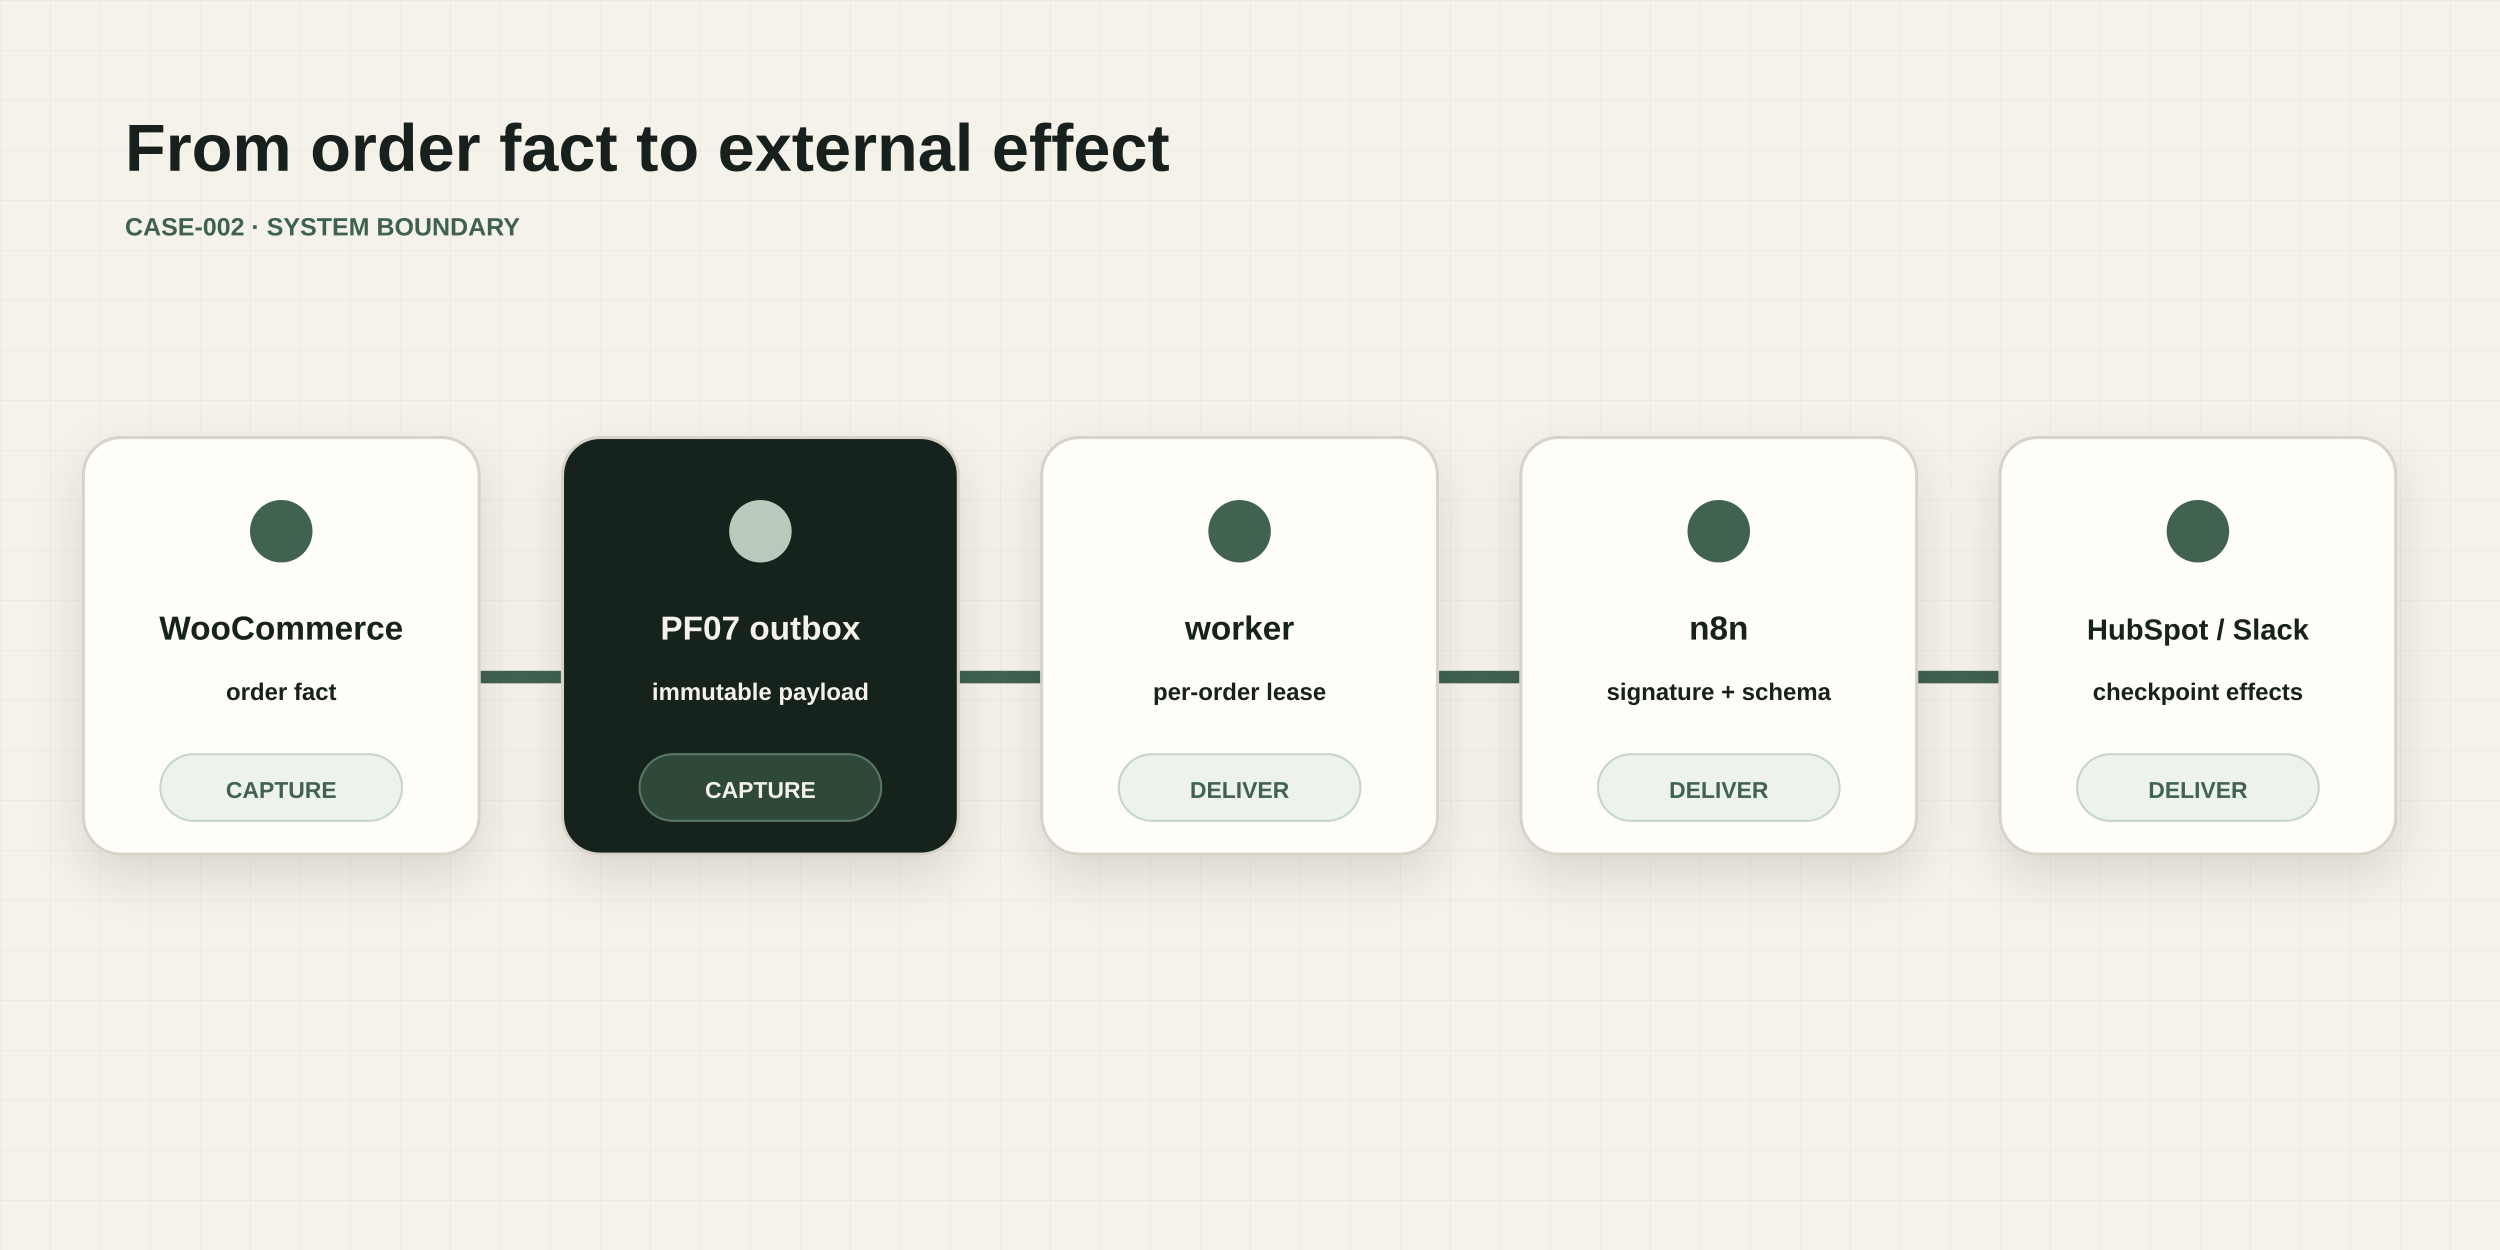
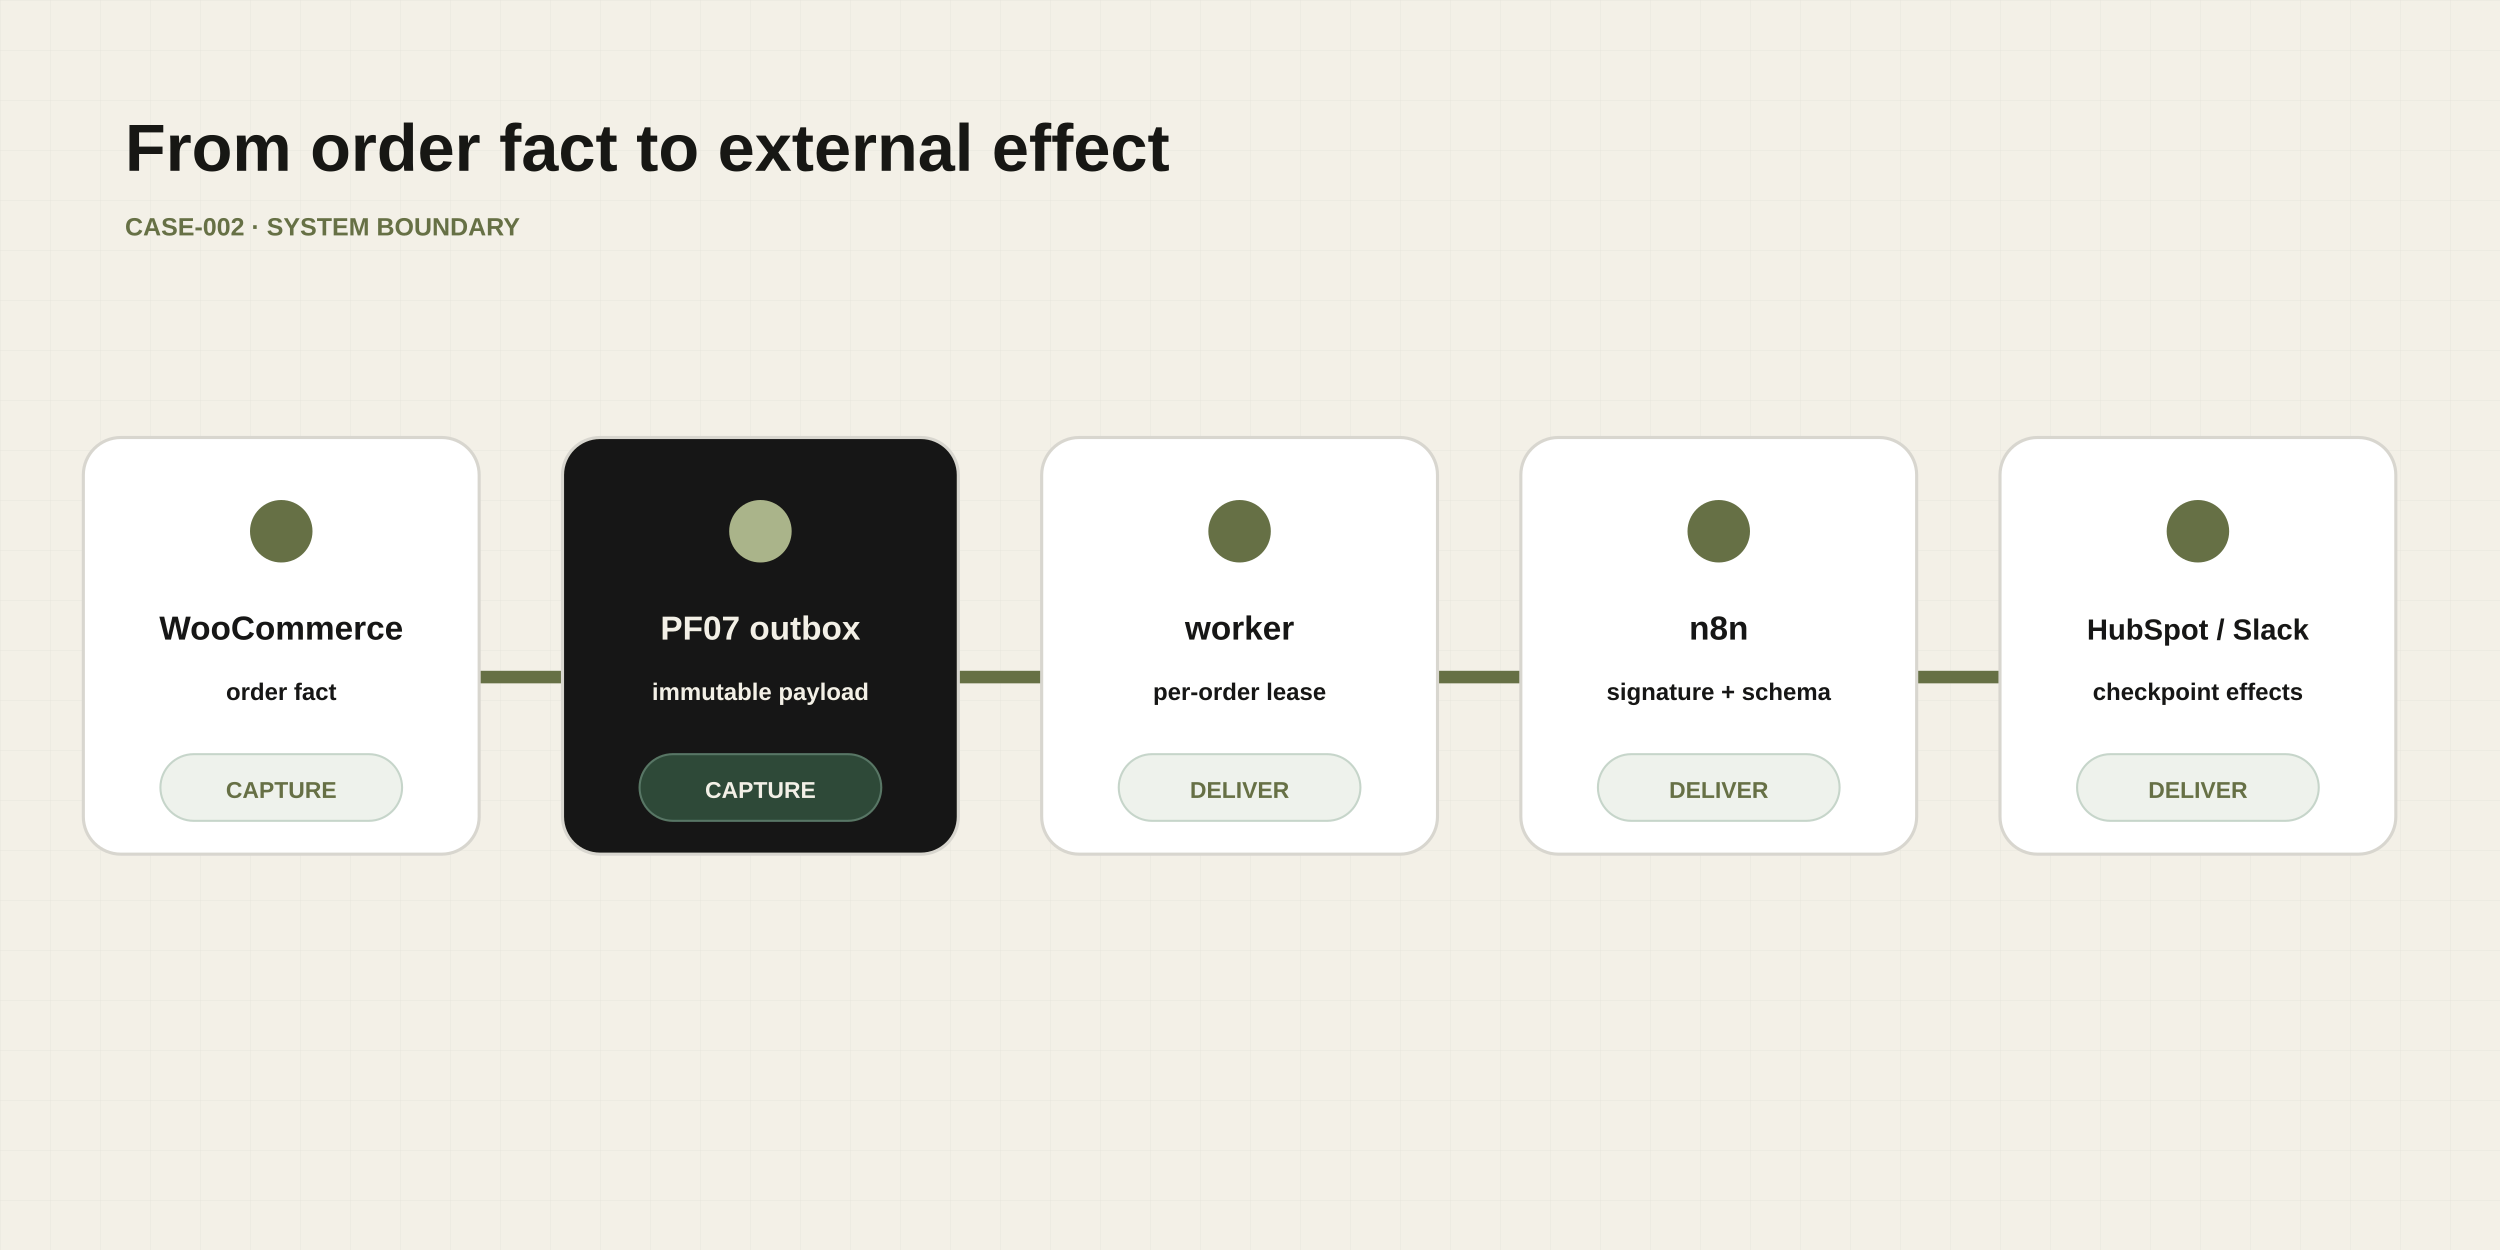
<svg xmlns="http://www.w3.org/2000/svg" width="2400" height="1200" viewBox="0 0 2400 1200" role="img" aria-label="PF07 system diagram en">
  <defs>
    <pattern id="grid" width="48" height="48" patternUnits="userSpaceOnUse">
-       <path d="M48 0H0V48" fill="none" stroke="#d8d3c8" stroke-width="1" opacity=".45" />
+       <path d="M48 0H0V48" fill="none" stroke="#d8d6cf" stroke-width="1" opacity=".45" />
    </pattern>
    <filter id="shadow" x="-20%" y="-20%" width="140%" height="160%">
-       <feDropShadow dx="0" dy="20" stdDeviation="24" flood-color="#17201d" flood-opacity=".12" />
+       <feDropShadow dx="0" dy="0" stdDeviation="0" flood-opacity="0" />
    </filter>
  </defs>
-   <rect width="2400" height="1200" fill="#f5f2ea" />
+   <rect width="2400" height="1200" fill="#f3f0e7" />
  <rect width="2400" height="1200" fill="url(#grid)" />
-   <text x="120" y="164" fill="#18201d" font-family="Arial, 'Noto Sans KR', sans-serif" font-size="64" font-weight="800" text-anchor="start">From order fact to external effect</text>
-   <text x="120" y="226" fill="#3f6250" font-family="Arial, 'Noto Sans KR', sans-serif" font-size="24" font-weight="800" text-anchor="start">CASE-002 · SYSTEM BOUNDARY</text>
-   <path d="M300 650H2100" stroke="#3f6250" stroke-width="12" stroke-linecap="round" />
+   <text x="120" y="164" fill="#171714" font-family="Arial, 'Noto Sans KR', sans-serif" font-size="64" font-weight="800" text-anchor="start">From order fact to external effect</text>
+   <text x="120" y="226" fill="#667045" font-family="Arial, 'Noto Sans KR', sans-serif" font-size="24" font-weight="800" text-anchor="start">CASE-002 · SYSTEM BOUNDARY</text>
+   <path d="M300 650H2100" stroke="#667045" stroke-width="12" stroke-linecap="round" />
  <g transform="translate(80 420)" filter="url(#shadow)">
-     <rect width="380" height="400" rx="36" fill="#fffdf8" stroke="#d8d3c8" stroke-width="3" />
-     <circle cx="190" cy="90" r="30" fill="#3f6250" />
-     <text x="190" y="194" fill="#18201d" font-family="Arial, 'Noto Sans KR', sans-serif" font-size="32" font-weight="800" text-anchor="middle">WooCommerce</text>
-     <text x="190" y="252" fill="#18201d" font-family="Arial, 'Noto Sans KR', sans-serif" font-size="23" font-weight="600" text-anchor="middle">order fact</text>
+     <rect width="380" height="400" rx="36" fill="#ffffff" stroke="#d8d6cf" stroke-width="3" />
+     <circle cx="190" cy="90" r="30" fill="#667045" />
+     <text x="190" y="194" fill="#171714" font-family="Arial, 'Noto Sans KR', sans-serif" font-size="32" font-weight="800" text-anchor="middle">WooCommerce</text>
+     <text x="190" y="252" fill="#171714" font-family="Arial, 'Noto Sans KR', sans-serif" font-size="23" font-weight="600" text-anchor="middle">order fact</text>
    <g>
      <rect x="74" y="304" width="232" height="64" rx="32" fill="#eef2ec" stroke="#c6d5ca" stroke-width="2" />
-       <text x="190" y="346" fill="#3f6250" font-family="Arial, 'Noto Sans KR', sans-serif" font-size="22" font-weight="700" text-anchor="middle">CAPTURE</text>
+       <text x="190" y="346" fill="#667045" font-family="Arial, 'Noto Sans KR', sans-serif" font-size="22" font-weight="700" text-anchor="middle">CAPTURE</text>
    </g>
  </g>
  <g transform="translate(540 420)" filter="url(#shadow)">
-     <rect width="380" height="400" rx="36" fill="#18201d" stroke="#d8d3c8" stroke-width="3" />
-     <circle cx="190" cy="90" r="30" fill="#b9c9bc" />
-     <text x="190" y="194" fill="#f5f2ea" font-family="Arial, 'Noto Sans KR', sans-serif" font-size="32" font-weight="800" text-anchor="middle">PF07 outbox</text>
-     <text x="190" y="252" fill="#f5f2ea" font-family="Arial, 'Noto Sans KR', sans-serif" font-size="23" font-weight="600" text-anchor="middle">immutable payload</text>
+     <rect width="380" height="400" rx="36" fill="#171714" stroke="#d8d6cf" stroke-width="3" />
+     <circle cx="190" cy="90" r="30" fill="#aab48a" />
+     <text x="190" y="194" fill="#f3f0e7" font-family="Arial, 'Noto Sans KR', sans-serif" font-size="32" font-weight="800" text-anchor="middle">PF07 outbox</text>
+     <text x="190" y="252" fill="#f3f0e7" font-family="Arial, 'Noto Sans KR', sans-serif" font-size="23" font-weight="600" text-anchor="middle">immutable payload</text>
    <g>
      <rect x="74" y="304" width="232" height="64" rx="32" fill="#2d4939" stroke="#587665" stroke-width="2" />
-       <text x="190" y="346" fill="#f5f2ea" font-family="Arial, 'Noto Sans KR', sans-serif" font-size="22" font-weight="700" text-anchor="middle">CAPTURE</text>
+       <text x="190" y="346" fill="#f3f0e7" font-family="Arial, 'Noto Sans KR', sans-serif" font-size="22" font-weight="700" text-anchor="middle">CAPTURE</text>
    </g>
  </g>
  <g transform="translate(1000 420)" filter="url(#shadow)">
-     <rect width="380" height="400" rx="36" fill="#fffdf8" stroke="#d8d3c8" stroke-width="3" />
-     <circle cx="190" cy="90" r="30" fill="#3f6250" />
-     <text x="190" y="194" fill="#18201d" font-family="Arial, 'Noto Sans KR', sans-serif" font-size="32" font-weight="800" text-anchor="middle">worker</text>
-     <text x="190" y="252" fill="#18201d" font-family="Arial, 'Noto Sans KR', sans-serif" font-size="23" font-weight="600" text-anchor="middle">per-order lease</text>
+     <rect width="380" height="400" rx="36" fill="#ffffff" stroke="#d8d6cf" stroke-width="3" />
+     <circle cx="190" cy="90" r="30" fill="#667045" />
+     <text x="190" y="194" fill="#171714" font-family="Arial, 'Noto Sans KR', sans-serif" font-size="32" font-weight="800" text-anchor="middle">worker</text>
+     <text x="190" y="252" fill="#171714" font-family="Arial, 'Noto Sans KR', sans-serif" font-size="23" font-weight="600" text-anchor="middle">per-order lease</text>
    <g>
      <rect x="74" y="304" width="232" height="64" rx="32" fill="#eef2ec" stroke="#c6d5ca" stroke-width="2" />
-       <text x="190" y="346" fill="#3f6250" font-family="Arial, 'Noto Sans KR', sans-serif" font-size="22" font-weight="700" text-anchor="middle">DELIVER</text>
+       <text x="190" y="346" fill="#667045" font-family="Arial, 'Noto Sans KR', sans-serif" font-size="22" font-weight="700" text-anchor="middle">DELIVER</text>
    </g>
  </g>
  <g transform="translate(1460 420)" filter="url(#shadow)">
-     <rect width="380" height="400" rx="36" fill="#fffdf8" stroke="#d8d3c8" stroke-width="3" />
-     <circle cx="190" cy="90" r="30" fill="#3f6250" />
-     <text x="190" y="194" fill="#18201d" font-family="Arial, 'Noto Sans KR', sans-serif" font-size="32" font-weight="800" text-anchor="middle">n8n</text>
-     <text x="190" y="252" fill="#18201d" font-family="Arial, 'Noto Sans KR', sans-serif" font-size="23" font-weight="600" text-anchor="middle">signature + schema</text>
+     <rect width="380" height="400" rx="36" fill="#ffffff" stroke="#d8d6cf" stroke-width="3" />
+     <circle cx="190" cy="90" r="30" fill="#667045" />
+     <text x="190" y="194" fill="#171714" font-family="Arial, 'Noto Sans KR', sans-serif" font-size="32" font-weight="800" text-anchor="middle">n8n</text>
+     <text x="190" y="252" fill="#171714" font-family="Arial, 'Noto Sans KR', sans-serif" font-size="23" font-weight="600" text-anchor="middle">signature + schema</text>
    <g>
      <rect x="74" y="304" width="232" height="64" rx="32" fill="#eef2ec" stroke="#c6d5ca" stroke-width="2" />
-       <text x="190" y="346" fill="#3f6250" font-family="Arial, 'Noto Sans KR', sans-serif" font-size="22" font-weight="700" text-anchor="middle">DELIVER</text>
+       <text x="190" y="346" fill="#667045" font-family="Arial, 'Noto Sans KR', sans-serif" font-size="22" font-weight="700" text-anchor="middle">DELIVER</text>
    </g>
  </g>
  <g transform="translate(1920 420)" filter="url(#shadow)">
-     <rect width="380" height="400" rx="36" fill="#fffdf8" stroke="#d8d3c8" stroke-width="3" />
-     <circle cx="190" cy="90" r="30" fill="#3f6250" />
-     <text x="190" y="194" fill="#18201d" font-family="Arial, 'Noto Sans KR', sans-serif" font-size="28" font-weight="800" text-anchor="middle">HubSpot / Slack</text>
-     <text x="190" y="252" fill="#18201d" font-family="Arial, 'Noto Sans KR', sans-serif" font-size="23" font-weight="600" text-anchor="middle">checkpoint effects</text>
+     <rect width="380" height="400" rx="36" fill="#ffffff" stroke="#d8d6cf" stroke-width="3" />
+     <circle cx="190" cy="90" r="30" fill="#667045" />
+     <text x="190" y="194" fill="#171714" font-family="Arial, 'Noto Sans KR', sans-serif" font-size="28" font-weight="800" text-anchor="middle">HubSpot / Slack</text>
+     <text x="190" y="252" fill="#171714" font-family="Arial, 'Noto Sans KR', sans-serif" font-size="23" font-weight="600" text-anchor="middle">checkpoint effects</text>
    <g>
      <rect x="74" y="304" width="232" height="64" rx="32" fill="#eef2ec" stroke="#c6d5ca" stroke-width="2" />
-       <text x="190" y="346" fill="#3f6250" font-family="Arial, 'Noto Sans KR', sans-serif" font-size="22" font-weight="700" text-anchor="middle">DELIVER</text>
+       <text x="190" y="346" fill="#667045" font-family="Arial, 'Noto Sans KR', sans-serif" font-size="22" font-weight="700" text-anchor="middle">DELIVER</text>
    </g>
  </g>
</svg>
